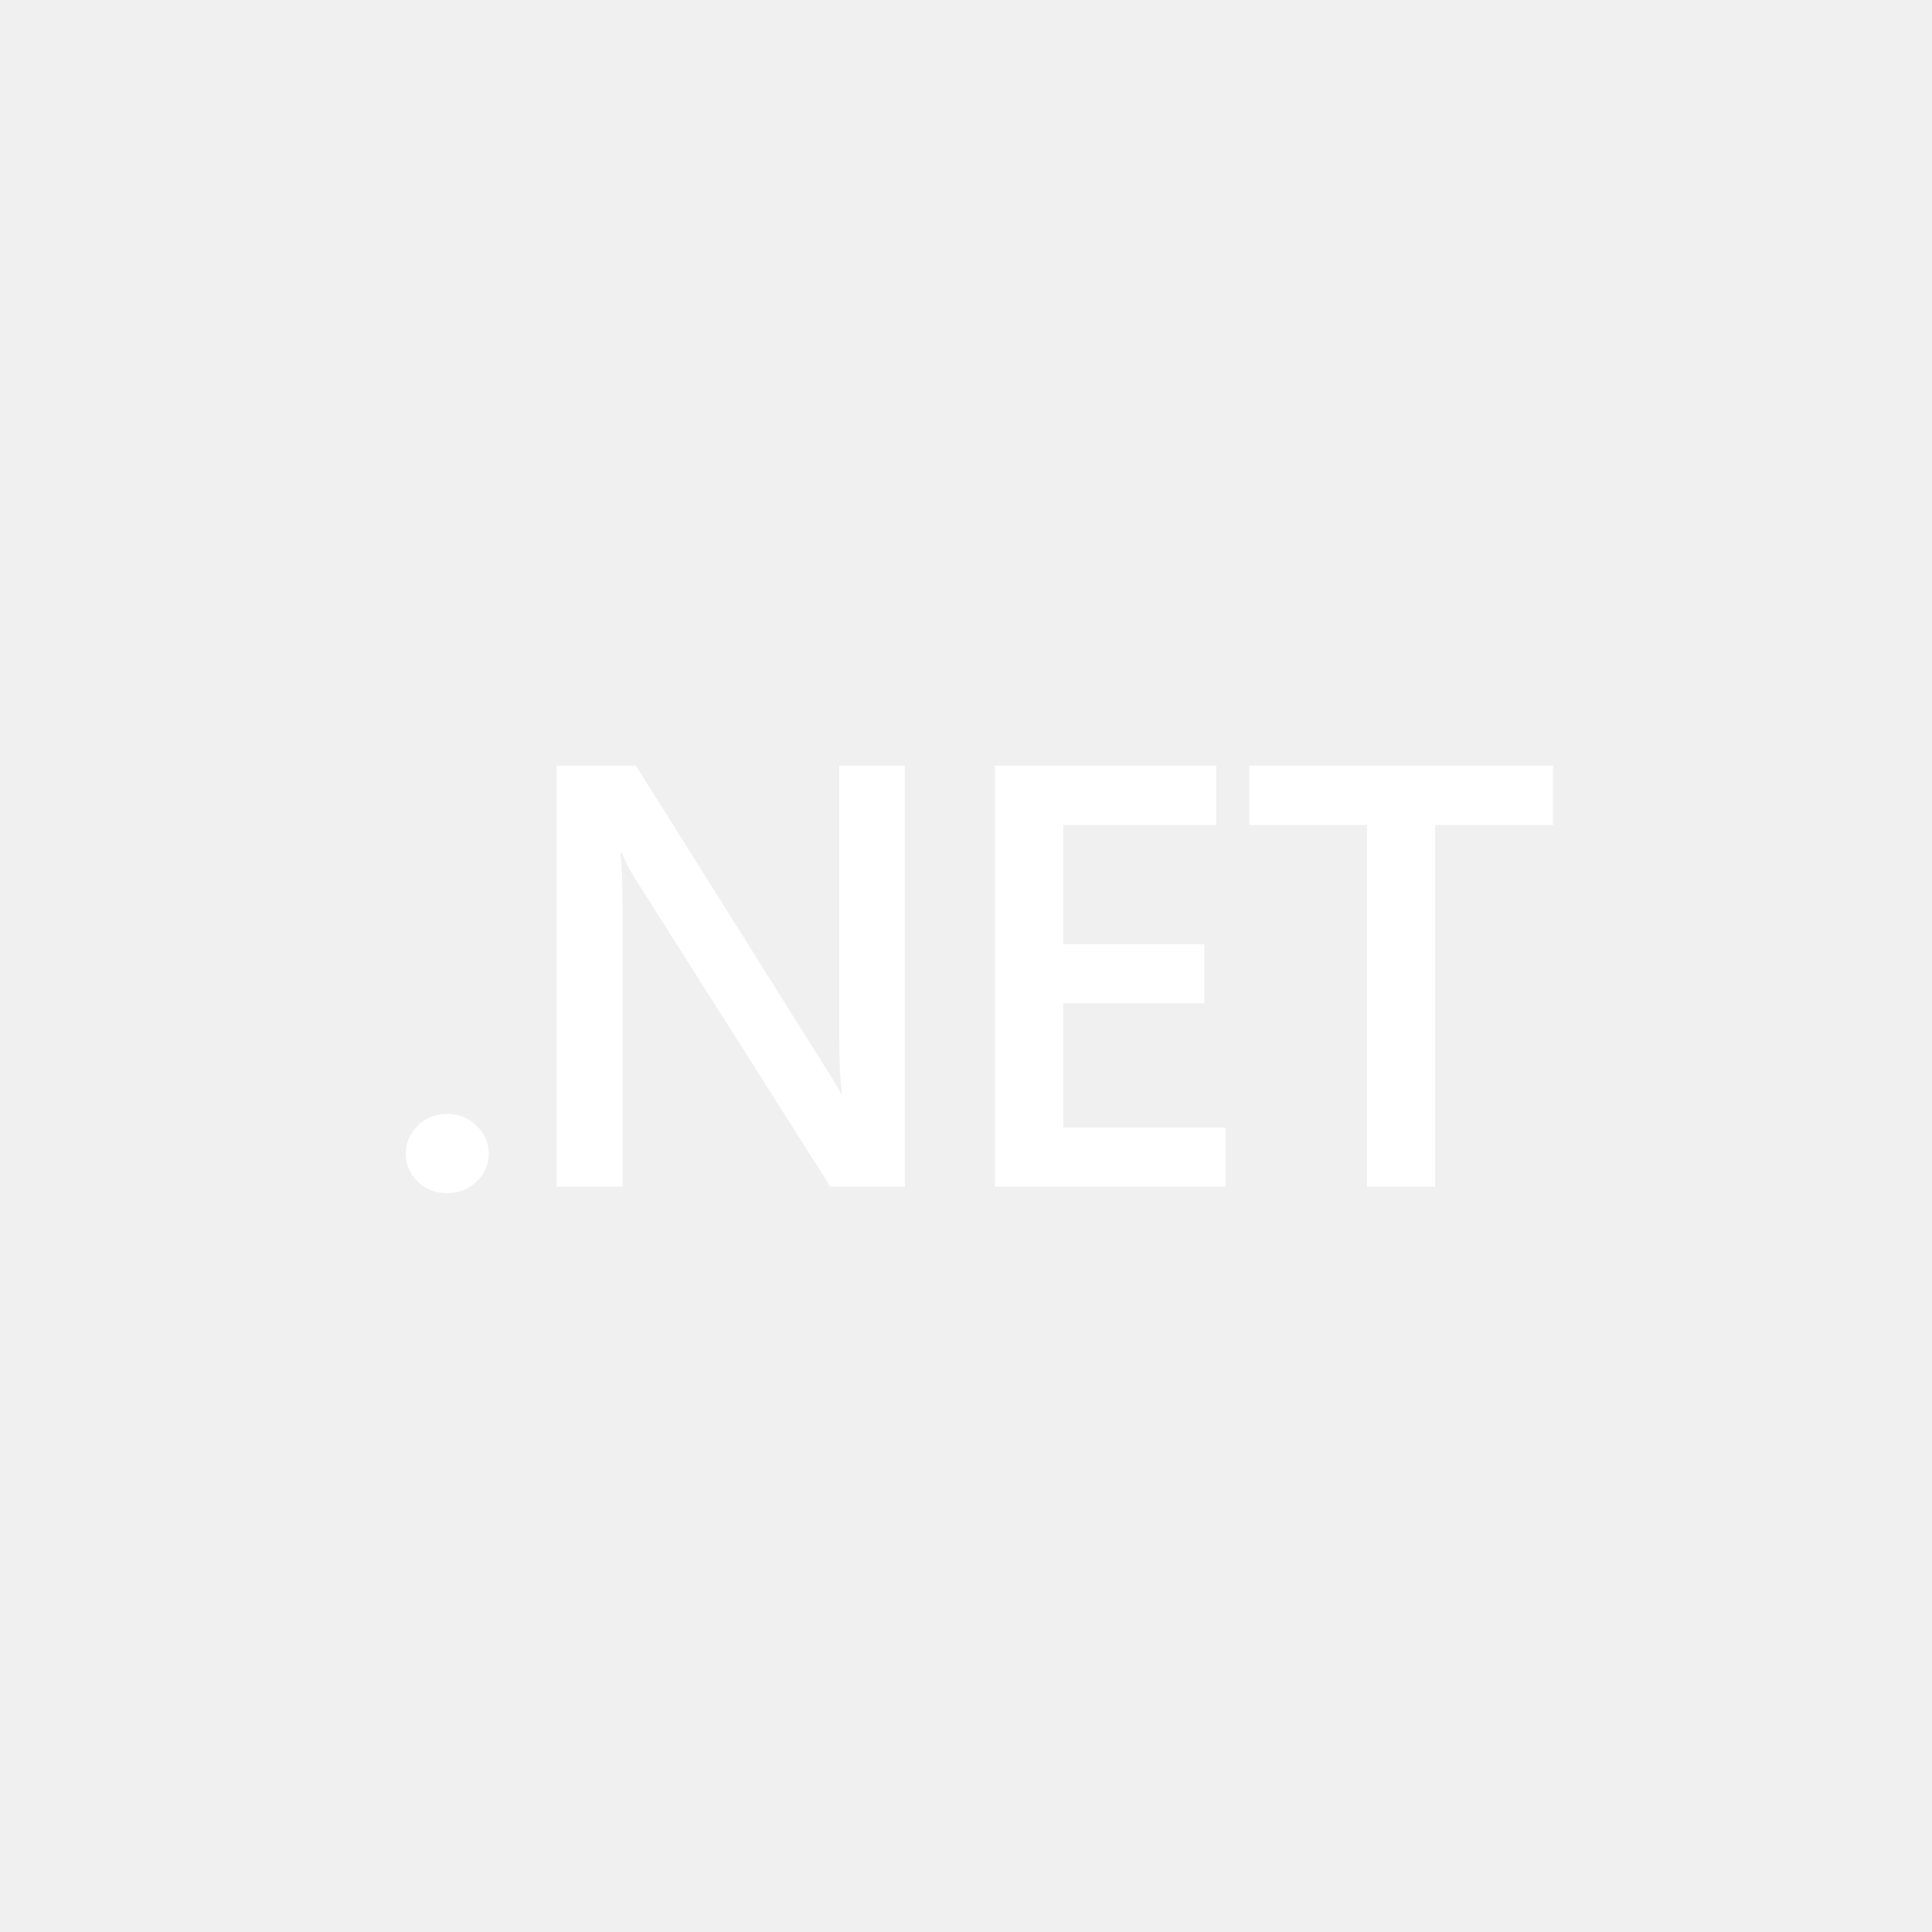
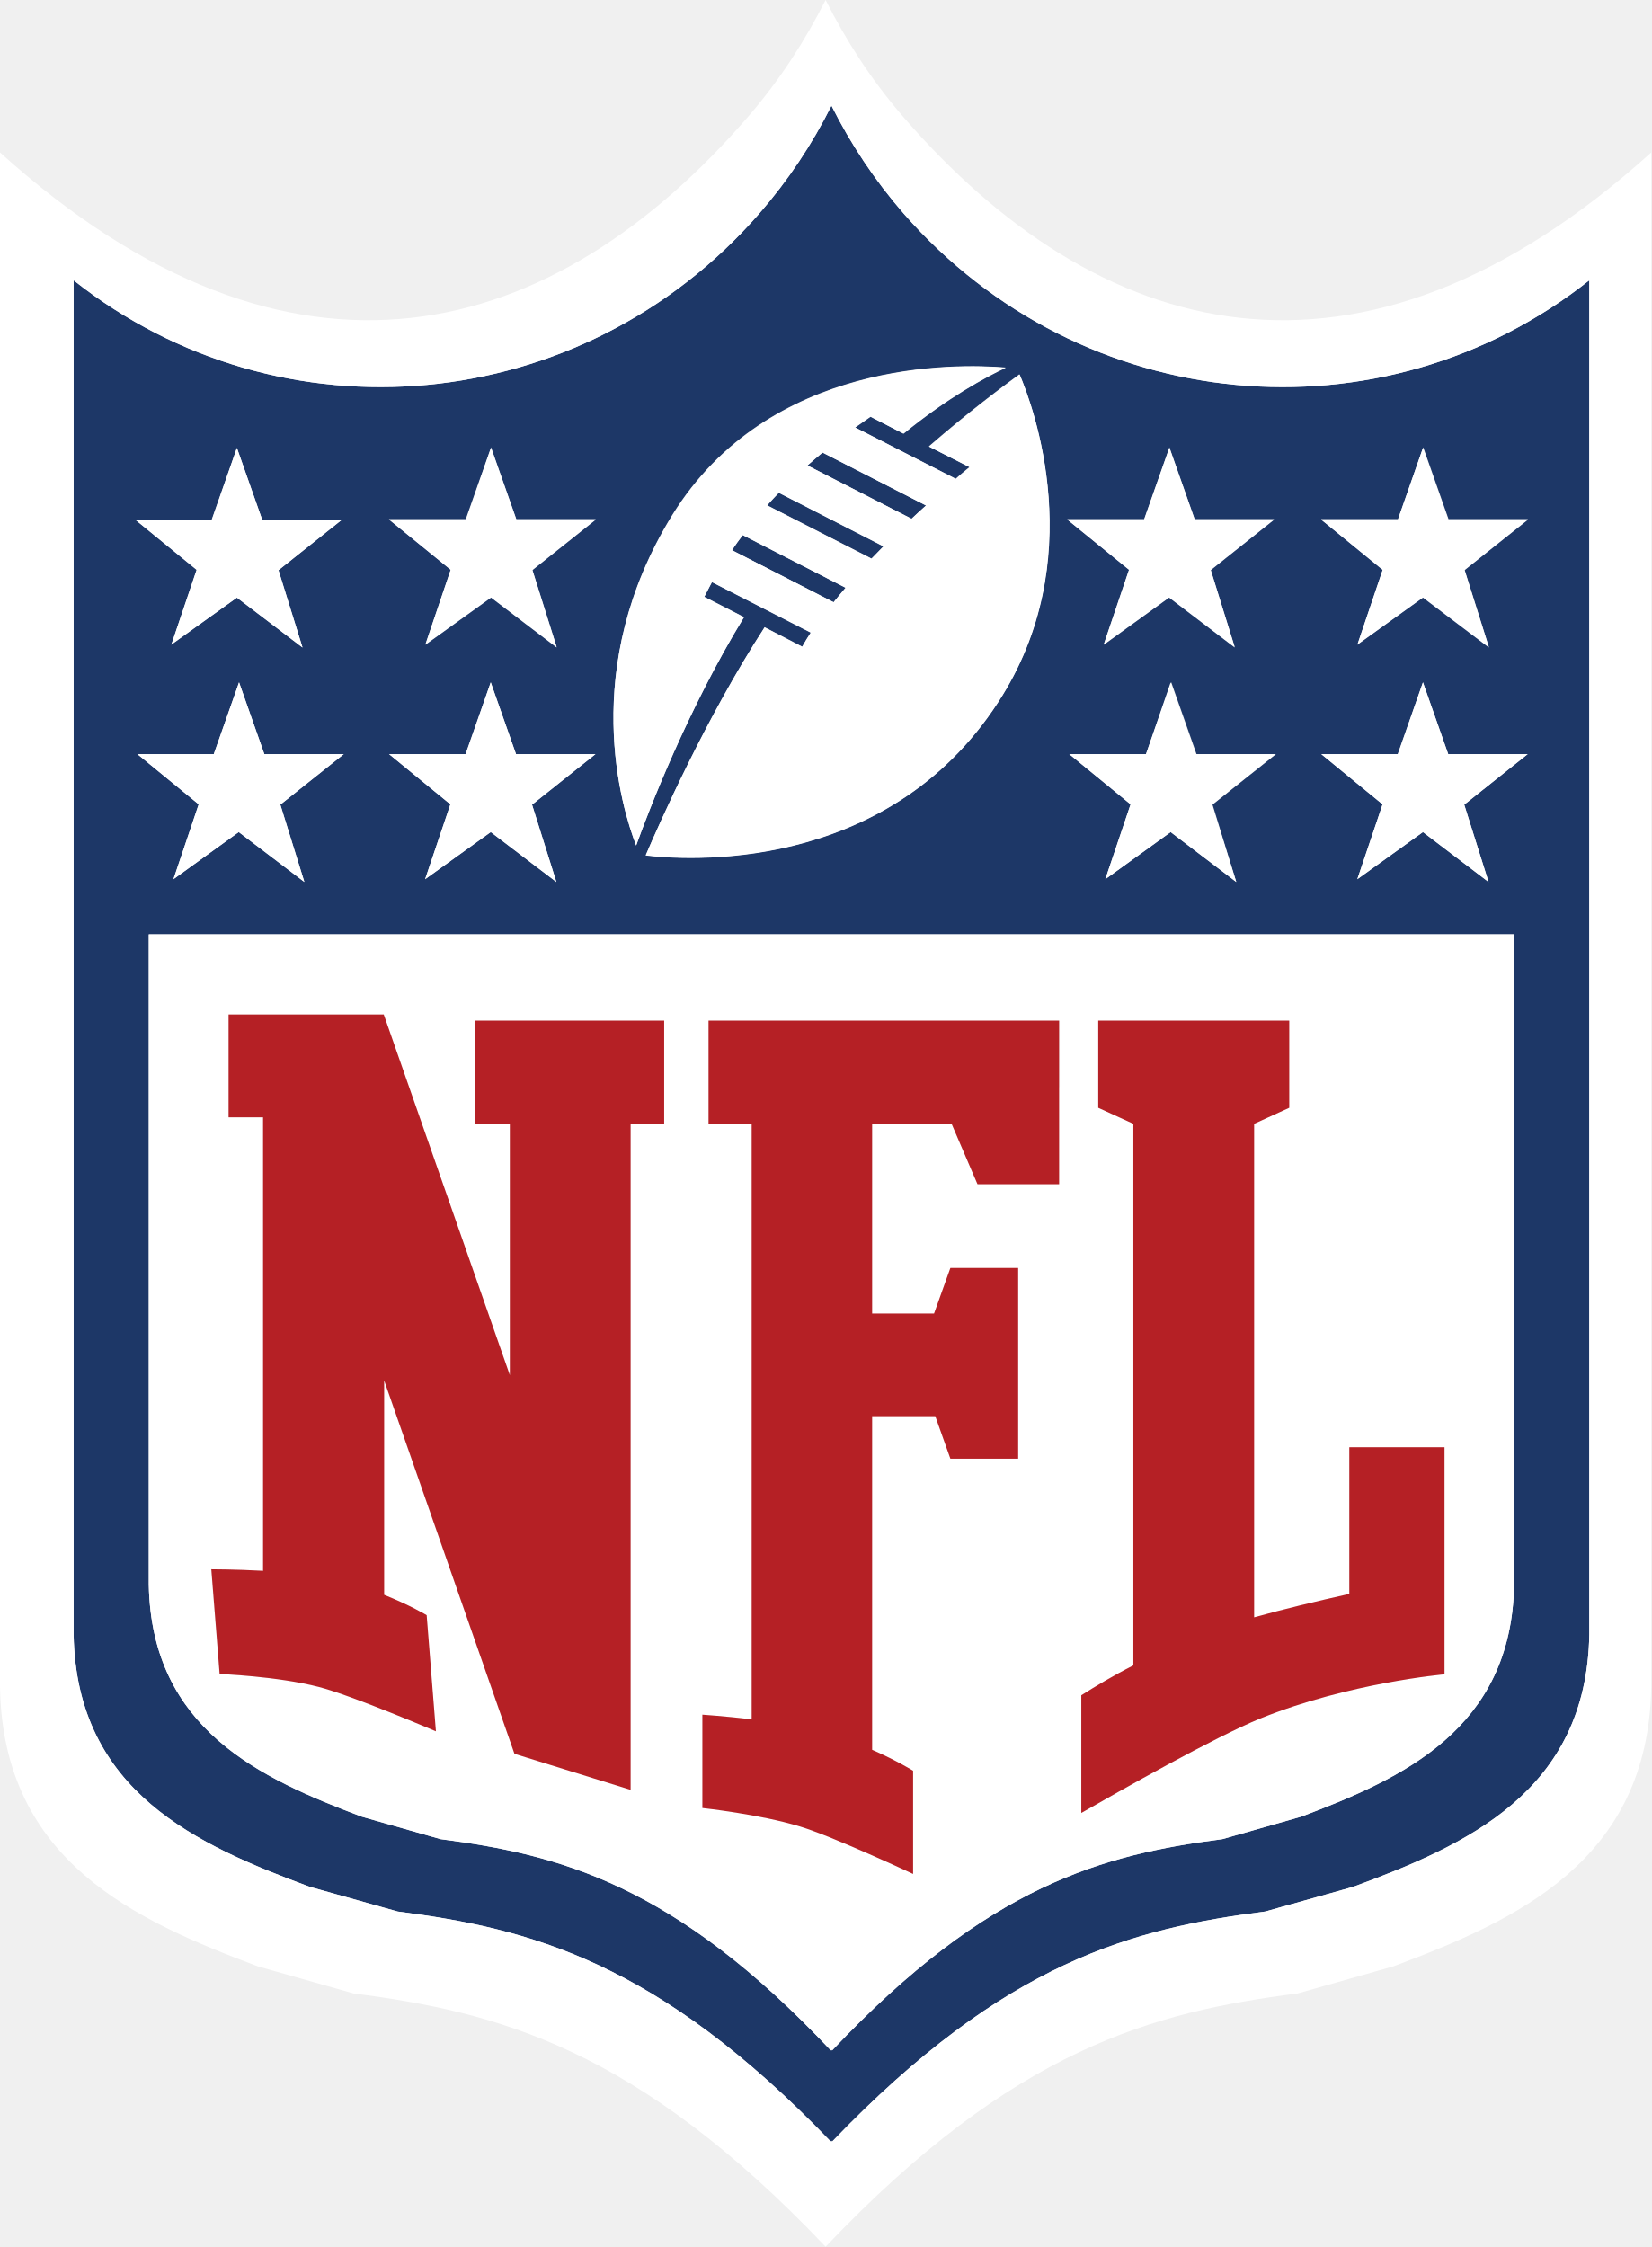
- <svg xmlns="http://www.w3.org/2000/svg" width="456" height="456" viewBox="0 0 456 456" version="1.1" xml:space="preserve" style="fill-rule:evenodd;clip-rule:evenodd;stroke-linejoin:round;stroke-miterlimit:2;">
-   <path d="m 105.5,281.609 c -2.703,0 -5.001,-0.9 -6.893,-2.702 -1.892,-1.848 -2.838,-4.042 -2.838,-6.582 0,-2.587 0.946,-4.804 2.838,-6.652 1.892,-1.848 4.19,-2.772 6.893,-2.772 2.748,0 5.068,0.924 6.96,2.772 1.937,1.848 2.906,4.064 2.906,6.652 0,2.54 -0.968,4.734 -2.906,6.582 -1.892,1.802 -4.212,2.702 -6.96,2.702 z" style="fill:#ffffff;fill-rule:nonzero;stroke-width:0.838" />
-   <path d="M 213.561,280.084 H 195.99 L 149.7,207.054 c -1.171,-1.848 -2.14,-3.765 -2.906,-5.751 h -0.406 c 0.361,2.125 0.541,6.675 0.541,13.65 v 65.132 h -15.543 v -99.36 h 18.719 l 44.737,71.298 c 1.892,2.957 3.109,4.989 3.649,6.098 h 0.27 c -0.45,-2.632 -0.676,-7.09 -0.676,-13.373 v -64.023 h 15.476 z" style="fill:#ffffff;fill-rule:nonzero;stroke-width:0.838" />
-   <path d="m 289.251,280.084 h -54.401 v -99.36 h 52.238 v 13.997 h -36.154 v 28.131 h 33.316 v 13.927 h -33.316 v 29.378 h 38.316 z" style="fill:#ffffff;fill-rule:nonzero;stroke-width:0.838" />
-   <path d="M 366.565,194.721 H 338.722 v 85.363 h -16.084 v -85.363 h -27.775 v -13.997 h 71.701 z" style="fill:#ffffff;fill-rule:nonzero;stroke-width:0.838" />
+ <svg xmlns="http://www.w3.org/2000/svg" version="1.1" id="Layer_1" x="0px" y="0px" viewBox="0 0 536 729.4" style="enable-background:new 0 0 536 729.4;" xml:space="preserve">
+   <style type="text/css">
+ 	.st0{fill:#1D3767;}
+ 	.st1{fill:#FFFFFF;}
+ 	.st2{fill:#B52025;}
+ </style>
+   <g>
+     <path class="st0" d="M270.6,195.5l-33-16.9c1.1-1.7,2.3-3.3,3.5-4.9l33.4,17.1C273.2,192.3,271.9,193.9,270.6,195.5z M286.8,177.3   l-34-17.4c-1.3,1.3-2.6,2.7-3.8,4.1l33.9,17.3C284.2,180,285.5,178.7,286.8,177.3z M300.6,164.1L267,146.9   c-1.6,1.3-3.2,2.7-4.9,4.2l33.8,17.3C297.5,166.9,299,165.5,300.6,164.1z M515.9,91v439.6c-0.9,51.2-40.3,68.5-76.7,81.9l-28.5,8   c-42.7,5.5-84.2,15.9-140.6,74.7c-0.1-0.1-0.2-0.2-0.2-0.3c-0.1,0.1-0.2,0.2-0.2,0.3c-56.4-58.7-97.9-69.2-140.6-74.7l-28.5-8   c-36.4-13.5-75.8-30.8-76.7-81.9V91c67.2,53.2,164.8,44.5,222.5-21.6c9.5-10.9,17.3-22.7,23.5-35.1c6.2,12.4,14,24.2,23.5,35.1   C351.2,135.5,448.8,144.2,515.9,91z M393.6,261.2l20.6-16.4h-25.8l-8.2-23.3l-8.2,23.3h-24.9l19.9,16.3l-8.2,24.3l21.2-15.3   l21.3,16.2L393.6,261.2z M346.5,168.7L346.5,168.7l10,8.1l10,8.1l-4.1,12.1l-4.1,12.1l0,0l0,0l21.2-15.3l21.3,16.2l-7.8-25.1   l20.6-16.4l0,0l0,0h-25.8l-8.2-23.3l-8.2,23.3h-24.9V168.7z M206.5,274.4c4-11.1,16.6-44,35-74.1l-12.9-6.6   c0.8-1.6,1.7-3.2,2.5-4.8l32.1,16.4c-1,1.5-1.9,3-2.8,4.6l-12.2-6.3c-19.1,29.4-34.4,64.2-38.6,74c12.1,1.5,77.9,6.6,114.4-49.7   c29.9-46.1,11.3-96.2,6.9-106.4c-5.5,4-16.6,12.3-29.4,23.4l13.2,6.7c-1.5,1.2-3,2.5-4.5,3.8l-32.7-16.7c1.7-1.2,3.4-2.4,5-3.5   l10.7,5.5c14.5-11.8,26.6-18.3,33.2-21.4c-15.6-1.3-76.8-2.9-108.2,47.9C187.6,216.8,201.9,262.5,206.5,274.4z M126.3,168.7   L126.3,168.7l10,8.1l10,8.1l-4.1,12.1l-4.1,12.1l0,0l0,0l21.3-15.3l21.3,16.2l-7.9-25.1l20.6-16.4l0,0l0,0h-25.8l-8.2-23.3   l-8.2,23.3h-24.9V168.7z M126.3,244.8l19.9,16.3l-8.2,24.3l21.3-15.3l21.3,16.2l-7.9-25.1l20.6-16.4h-25.8l-8.2-23.3l-8.2,23.3   L126.3,244.8L126.3,244.8z M43.9,168.7L43.9,168.7l10,8.1l10,8.1L59.8,197l-4.1,12.1l0,0l0,0L76.9,194l21.3,16.2l-7.8-25.1   l20.6-16.4l0,0l0,0H85.1l-8.2-23.3l-8.2,23.3H43.9L43.9,168.7z M44.6,244.8l19.9,16.3l-8.2,24.3l21.2-15.3l21.3,16.2L91,261.2   l20.6-16.4H85.8l-8.2-23.3l-8.2,23.3L44.6,244.8L44.6,244.8z M491.6,303.3H48.3v211.1c0.9,47,36.3,62.9,69.1,75.3L143,597   c38.5,5,75.9,14.6,126.7,68.6c0.1-0.1,0.1-0.2,0.2-0.3c0.1,0.1,0.1,0.2,0.2,0.3c50.8-53.9,88.2-63.6,126.7-68.6l25.6-7.3   c32.8-12.4,68.2-28.3,69.1-75.3L491.6,303.3L491.6,303.3z M428.9,168.7L428.9,168.7l10,8.1l10,8.1l-4.1,12.1l-4.1,12.1l0,0l0,0   l21.3-15.3l21.3,16.2l-7.9-25.1l20.6-16.4l0,0l0,0h-25.8l-8.2-23.3l-8.2,23.3h-24.9V168.7z M428.9,244.8l19.9,16.3l-8.2,24.3   l21.3-15.3l21.3,16.2l-7.9-25.1l20.6-16.4h-25.8l-8.2-23.3l-8.2,23.3L428.9,244.8L428.9,244.8z" />
+     <path class="st1" d="M293,37.7C282.9,26,274.7,13.3,268,0c-6.7,13.3-14.9,26-25,37.7C179.9,110.8,95.1,135.3,0,49.5v498.2   c1,56.6,44,75.7,83.7,90.6l31.1,8.8c46.6,6,91.8,17.6,153.2,82.2c61.4-64.6,106.6-76.2,153.2-82.2l31.1-8.8   c39.7-14.9,82.7-34,83.7-90.6V49.5C440.9,135.3,356.1,110.8,293,37.7z M515.9,530.6c-0.9,51.2-40.3,68.5-76.7,81.9l-28.5,8   c-42.7,5.5-84.2,15.9-140.6,74.7c-0.1-0.1-0.2-0.2-0.2-0.3c-0.1,0.1-0.2,0.2-0.2,0.3c-56.4-58.7-97.9-69.2-140.6-74.7l-28.5-8   c-36.4-13.5-75.8-30.8-76.7-81.9V91c67.2,53.2,164.8,44.5,222.5-21.6c9.5-10.9,17.3-22.7,23.5-35.1c6.2,12.4,14,24.2,23.5,35.1   c57.8,66.1,155.3,74.8,222.5,21.6L515.9,530.6L515.9,530.6z M461.9,145.4l8.2,23.3H496l-20.6,16.4l7.9,25.1L461.9,194l-21.3,15.3   l8.2-24.3l-19.9-16.3h24.9L461.9,145.4z M453.8,244.8h-24.9l19.9,16.3l-8.2,24.3l21.3-15.3l21.3,16.2l-7.9-25.1l20.6-16.4h-25.8   l-8.2-23.3L453.8,244.8z M372,244.8h-24.9l19.9,16.3l-8.2,24.3l21.2-15.3l21.3,16.2l-7.9-25.1l20.6-16.4h-25.8l-8.2-23.3L372,244.8   z M371.4,168.7h-24.9l20,16.3l-8.2,24.3l21.2-15.3l21.3,16.2l-7.8-25.1l20.6-16.4h-25.8l-8.2-23.3L371.4,168.7z M159.4,145.4   l8.2,23.3h25.8l-20.6,16.4l7.9,25.1L159.4,194l-21.3,15.3l8.2-24.3l-19.9-16.3h24.9L159.4,145.4z M151.2,244.8h-24.9l19.9,16.3   l-8.2,24.3l21.3-15.3l21.3,16.2l-7.9-25.1l20.6-16.4h-25.8l-8.2-23.3L151.2,244.8z M69.4,244.8H44.6l19.9,16.3l-8.2,24.3l21.2-15.3   l21.3,16.2L91,261.2l20.6-16.4H85.8l-8.2-23.3L69.4,244.8z M68.8,168.7H43.9L63.8,185l-8.2,24.3L76.9,194l21.3,16.2l-7.8-25.1   l20.6-16.4H85.1l-8.2-23.3L68.8,168.7z M331,121.6c-5.5,4-16.6,12.3-29.4,23.4l13.2,6.7c-1.5,1.2-3,2.5-4.5,3.8l-32.7-16.7   c1.7-1.2,3.4-2.4,5-3.5l10.7,5.5c14.5-11.8,26.6-18.3,33.2-21.4c-15.6-1.3-76.8-2.9-108.2,47.9c-30.7,49.6-16.4,95.3-11.8,107.2   c4-11.1,16.6-44,35-74.1l-12.9-6.6c0.8-1.6,1.7-3.2,2.5-4.8l32.1,16.4c-1,1.5-1.9,3-2.8,4.6l-12.2-6.3   c-19.1,29.4-34.4,64.2-38.6,74c12.1,1.5,77.9,6.6,114.4-49.7C354,182,335.4,131.9,331,121.6z M270.6,195.5l-33-16.9   c1.1-1.7,2.3-3.3,3.5-4.9l33.4,17.1C273.2,192.3,271.9,193.9,270.6,195.5z M282.9,181.4L249,164.1c1.3-1.4,2.5-2.8,3.8-4.1l34,17.4   C285.5,178.7,284.2,180,282.9,181.4z M295.9,168.4l-33.8-17.3c1.6-1.4,3.2-2.8,4.9-4.2l33.6,17.2   C299,165.5,297.5,166.9,295.9,168.4z M48.3,303.3v211.1c0.9,47,36.3,62.9,69.1,75.3L143,597c38.5,5,75.9,14.6,126.7,68.6   c0.1-0.1,0.1-0.2,0.2-0.3c0.1,0.1,0.1,0.2,0.2,0.3c50.8-53.9,88.2-63.6,126.7-68.6l25.6-7.3c32.8-12.4,68.2-28.3,69.1-75.3V303.3   H48.3z M215.6,364.7h-10.9v193.8v22.3v0.2L167,569.3l-42.4-121.2v7v62.6c8.5,3.4,13.8,6.6,13.8,6.6l3,37.7c0,0-27.1-11.6-38-14.4   c-13.5-3.4-32.2-4.2-32.2-4.2l-2.7-34c0,0,7.8,0,16.8,0.5v-54.8v-92.4H74.2v-33.4h11.2h39.2v0.1l40.9,117v-81.7h-11.4v-33.4h11.4   h39.2h10.9L215.6,364.7L215.6,364.7z M343.8,352.9v11.9v19.6h-26.5l-8.4-19.6h-25.8v61.6h20.1l5.3-14.8h22v14.8V442v1v16.7v13.8   h-22l-4.9-13.8h-20.5v50.6v46.3V568c8.2,3.6,13.3,6.8,13.3,6.8v33.5c0,0-26.1-12.2-36.7-15.4c-13.1-4-31.7-6-31.7-6v-30.3   c0,0,7.4,0.5,16,1.5v-1.5v-29.4v-16.9v-50.6v-33.4v-61.6h-14v-33.4h14h39.2H344v21.6H343.8z M468.9,510.9v29.7v2.9   c0,0-30.9,2.7-59.7,14.3c-15,6-45.8,23.5-58.2,30.7v-38.2c4.5-2.9,10.2-6.2,16.9-9.7v-18.8v-37.3V364.8l-11.4-5.2v-28.3h11.4H387h1   h19.1h11.4v28.3l-11.4,5.2v119.7v37.3v3.2c9.4-2.6,20.6-5.3,30.9-7.6v-47.6h30.9V510.9z" />
+     <path class="st2" d="M343.8,331.3v21.6v11.9v19.6h-26.5l-8.4-19.6h-25.8v61.6h20.1l5.3-14.8h22v14.8V442v1v16.7v13.8h-22l-4.9-13.8   h-20.5v50.6v46.3V568c8.2,3.6,13.3,6.8,13.3,6.8v33.5c0,0-26.1-12.2-36.7-15.4c-13.1-4-31.7-6-31.7-6v-30.3c0,0,7.4,0.5,16,1.5   v-1.5v-29.4v-16.9v-50.6v-33.4v-61.6h-14v-33.4h14h39.2L343.8,331.3L343.8,331.3z M204.7,331.3h-39.2h-11.4v33.4h11.4v81.7   l-40.9-117v-0.1H85.4H74.2v33.4h11.2v92.4v54.8c-9-0.5-16.8-0.5-16.8-0.5l2.7,34c0,0,18.7,0.7,32.2,4.2c10.9,2.8,38,14.4,38,14.4   l-3-37.7c0,0-5.3-3.2-13.8-6.6v-62.6v-7L167,569.3l37.7,11.7v-0.2v-22.3V364.7h10.9v-33.4L204.7,331.3L204.7,331.3z M438,469.8   v47.6c-10.3,2.3-21.6,5-30.9,7.6v-3.2v-37.3V364.8l11.4-5.2v-28.3h-11.4H388h-1h-19.1h-11.4v28.3l11.4,5.2v119.7v37.3v18.8   c-6.7,3.4-12.3,6.8-16.9,9.7v38.2c12.4-7.1,43.2-24.6,58.2-30.7c28.8-11.6,59.7-14.3,59.7-14.3v-2.9v-29.7v-41.1L438,469.8   L438,469.8z" />
+   </g>
</svg>
